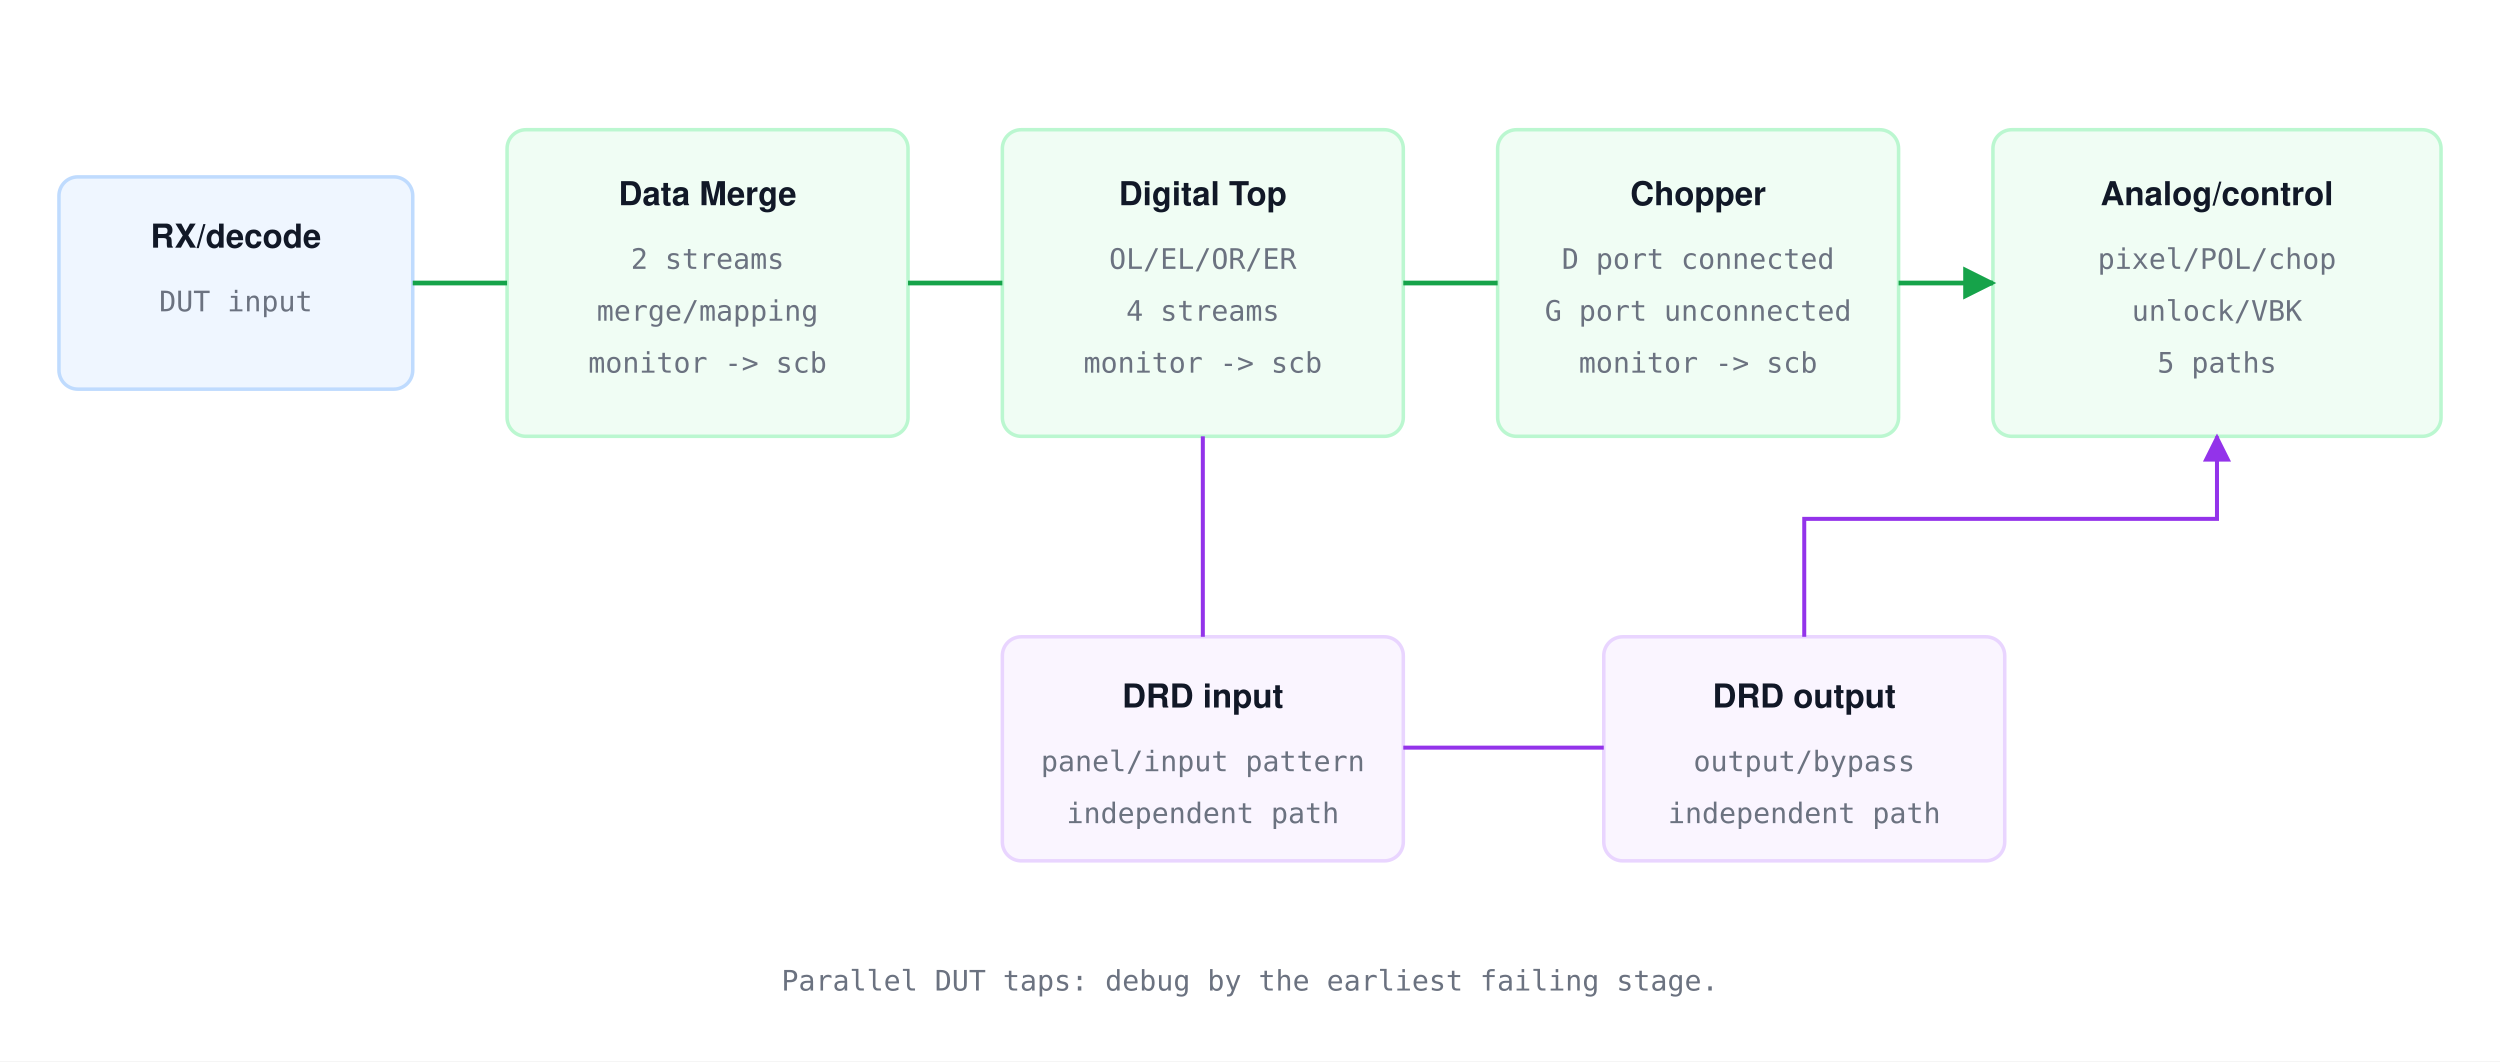
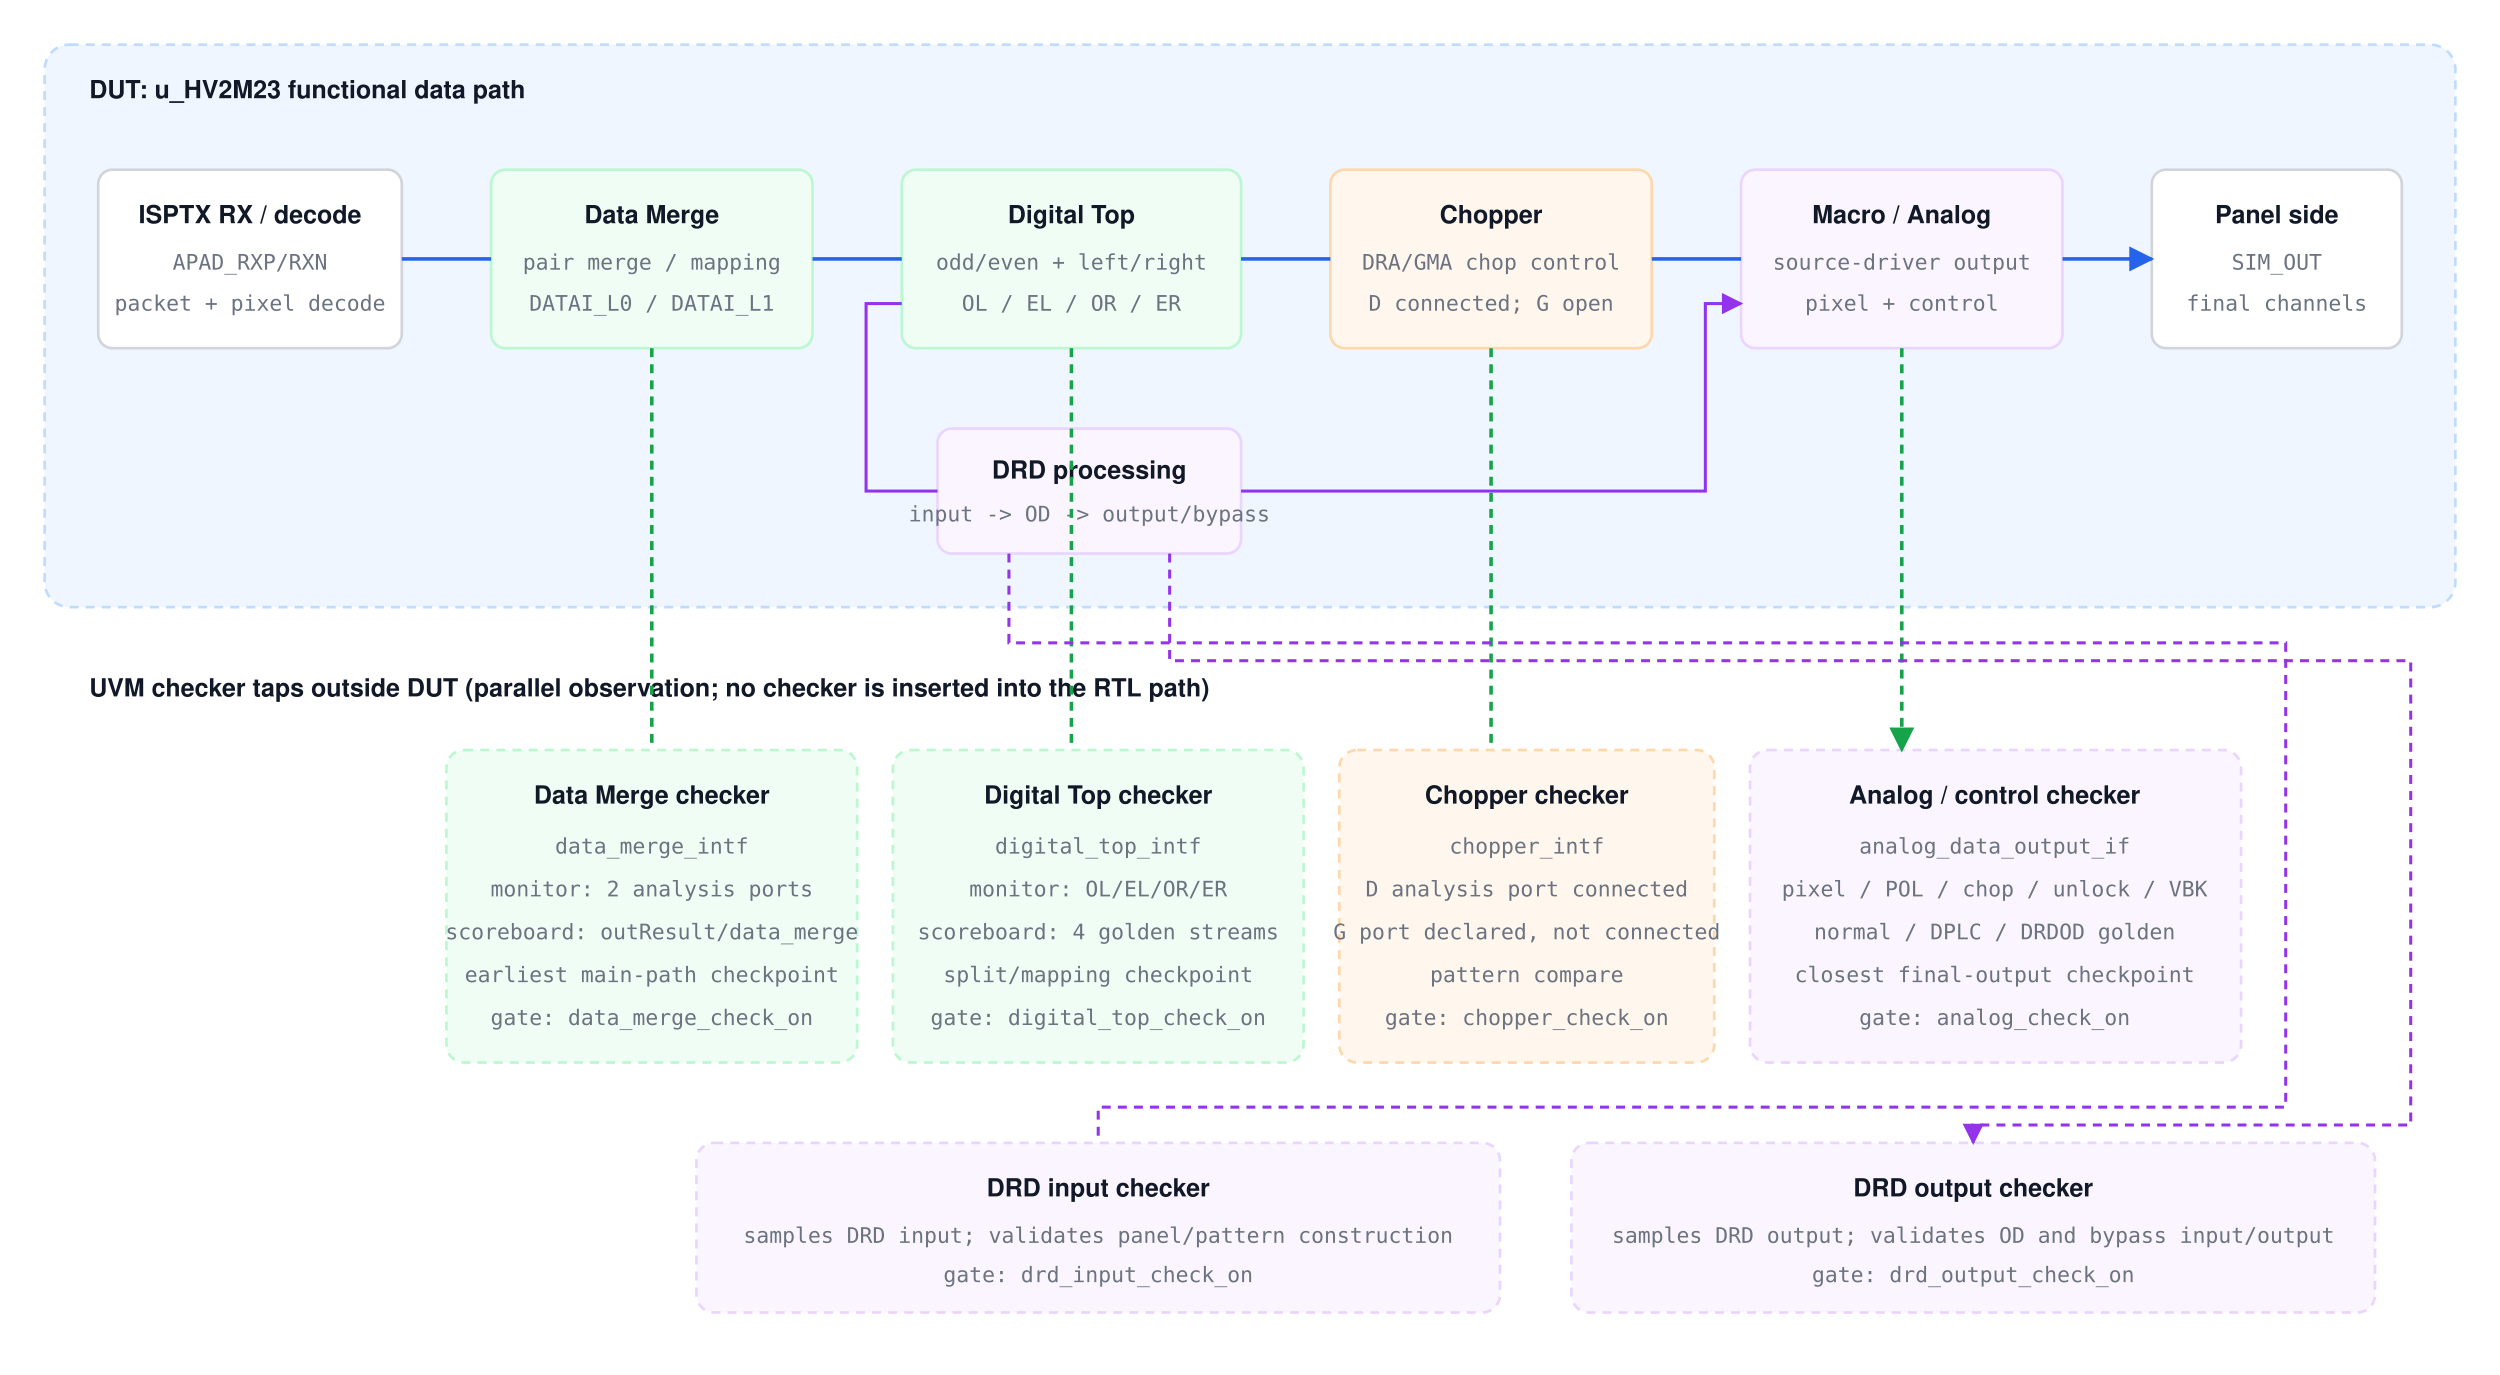
- <svg xmlns="http://www.w3.org/2000/svg" viewBox="0 0 1060 450" role="img" aria-label="Checker positions in the DUT data path">
+ <svg xmlns="http://www.w3.org/2000/svg" viewBox="0 0 1400 770" role="img" aria-label="Checker positions around the DUT data path">
  <style>
      text { font-family: 'Helvetica Neue', Helvetica, Arial, 'PingFang SC', 'Microsoft YaHei', sans-serif; }
      .bg { fill: #ffffff; }
      .box { fill: #ffffff; stroke: #d1d5db; stroke-width: 1.5; }
      .blue { fill: #eff6ff; stroke: #bfdbfe; stroke-width: 1.5; }
      .green { fill: #f0fdf4; stroke: #bbf7d0; stroke-width: 1.5; }
      .amber { fill: #fff7ed; stroke: #fed7aa; stroke-width: 1.5; }
      .purple { fill: #faf5ff; stroke: #e9d5ff; stroke-width: 1.5; }
      .ink { fill: #111827; font-size: 14px; font-weight: 600; }
      .small { fill: #6b7280; font: 12px Consolas, monospace; }
      .arrow { stroke: #2563eb; stroke-width: 2; fill: none; marker-end: url(#arrow-blue); }
      .arrow-green { stroke: #16a34a; stroke-width: 2; fill: none; marker-end: url(#arrow-green); }
      .arrow-orange { stroke: #ea580c; stroke-width: 1.7; fill: none; marker-end: url(#arrow-orange); }
      .arrow-purple { stroke: #9333ea; stroke-width: 1.7; fill: none; marker-end: url(#arrow-purple); }
      .dash { stroke-dasharray: 5 4; }
    </style>
  <defs>
    <marker id="arrow-blue" viewBox="0 0 10 10" refX="9" refY="5" markerWidth="7" markerHeight="7" orient="auto">
      <path d="M0 0 L10 5 L0 10 Z" fill="#2563eb" />
    </marker>
    <marker id="arrow-green" viewBox="0 0 10 10" refX="9" refY="5" markerWidth="7" markerHeight="7" orient="auto">
      <path d="M0 0 L10 5 L0 10 Z" fill="#16a34a" />
    </marker>
    <marker id="arrow-orange" viewBox="0 0 10 10" refX="9" refY="5" markerWidth="7" markerHeight="7" orient="auto">
      <path d="M0 0 L10 5 L0 10 Z" fill="#ea580c" />
    </marker>
    <marker id="arrow-purple" viewBox="0 0 10 10" refX="9" refY="5" markerWidth="7" markerHeight="7" orient="auto">
      <path d="M0 0 L10 5 L0 10 Z" fill="#9333ea" />
    </marker>
  </defs>
-   <rect class="bg" width="1060" height="450" />
-   <rect class="blue" x="25" y="75" width="150" height="90" rx="8" />
-   <text class="ink" x="100" y="105" text-anchor="middle">RX/decode</text>
-   <text class="small" x="100" y="132" text-anchor="middle">DUT input</text>
-   <rect class="green" x="215" y="55" width="170" height="130" rx="8" />
-   <text class="ink" x="300" y="87" text-anchor="middle">Data Merge</text>
-   <text class="small" x="300" y="114" text-anchor="middle">2 streams</text>
-   <text class="small" x="300" y="136" text-anchor="middle">merge/mapping</text>
-   <text class="small" x="300" y="158" text-anchor="middle">monitor -&gt; scb</text>
-   <rect class="green" x="425" y="55" width="170" height="130" rx="8" />
-   <text class="ink" x="510" y="87" text-anchor="middle">Digital Top</text>
-   <text class="small" x="510" y="114" text-anchor="middle">OL/EL/OR/ER</text>
-   <text class="small" x="510" y="136" text-anchor="middle">4 streams</text>
-   <text class="small" x="510" y="158" text-anchor="middle">monitor -&gt; scb</text>
-   <rect class="green" x="635" y="55" width="170" height="130" rx="8" />
-   <text class="ink" x="720" y="87" text-anchor="middle">Chopper</text>
-   <text class="small" x="720" y="114" text-anchor="middle">D port connected</text>
-   <text class="small" x="720" y="136" text-anchor="middle">G port unconnected</text>
-   <text class="small" x="720" y="158" text-anchor="middle">monitor -&gt; scb</text>
-   <rect class="green" x="845" y="55" width="190" height="130" rx="8" />
-   <text class="ink" x="940" y="87" text-anchor="middle">Analog/control</text>
-   <text class="small" x="940" y="114" text-anchor="middle">pixel/POL/chop</text>
-   <text class="small" x="940" y="136" text-anchor="middle">unlock/VBK</text>
-   <text class="small" x="940" y="158" text-anchor="middle">5 paths</text>
-   <path class="arrow-green" d="M175 120 H215 M385 120 H425 M595 120 H635 M805 120 H845" />
-   <rect class="purple" x="425" y="270" width="170" height="95" rx="8" />
-   <text class="ink" x="510" y="300" text-anchor="middle">DRD input</text>
-   <text class="small" x="510" y="327" text-anchor="middle">panel/input pattern</text>
-   <text class="small" x="510" y="349" text-anchor="middle">independent path</text>
-   <rect class="purple" x="680" y="270" width="170" height="95" rx="8" />
-   <text class="ink" x="765" y="300" text-anchor="middle">DRD output</text>
-   <text class="small" x="765" y="327" text-anchor="middle">output/bypass</text>
-   <text class="small" x="765" y="349" text-anchor="middle">independent path</text>
-   <path class="arrow-purple" d="M510 185 V270 M595 317 H680 M765 270 V220 H940 V185" />
-   <text class="small" x="530" y="420" text-anchor="middle">Parallel DUT taps: debug by the earliest failing stage.</text>
+   <rect class="bg" width="1400" height="770" />
+   <rect class="blue dash" x="25" y="25" width="1350" height="315" rx="14" />
+   <text class="ink" x="50" y="55">DUT: u_HV2M23 functional data path</text>
+   <rect class="box" x="55" y="95" width="170" height="100" rx="8" />
+   <text class="ink" x="140" y="125" text-anchor="middle">ISPTX RX / decode</text>
+   <text class="small" x="140" y="151" text-anchor="middle">APAD_RXP/RXN</text>
+   <text class="small" x="140" y="174" text-anchor="middle">packet + pixel decode</text>
+   <rect class="green" x="275" y="95" width="180" height="100" rx="8" />
+   <text class="ink" x="365" y="125" text-anchor="middle">Data Merge</text>
+   <text class="small" x="365" y="151" text-anchor="middle">pair merge / mapping</text>
+   <text class="small" x="365" y="174" text-anchor="middle">DATAI_L0 / DATAI_L1</text>
+   <rect class="green" x="505" y="95" width="190" height="100" rx="8" />
+   <text class="ink" x="600" y="125" text-anchor="middle">Digital Top</text>
+   <text class="small" x="600" y="151" text-anchor="middle">odd/even + left/right</text>
+   <text class="small" x="600" y="174" text-anchor="middle">OL / EL / OR / ER</text>
+   <rect class="amber" x="745" y="95" width="180" height="100" rx="8" />
+   <text class="ink" x="835" y="125" text-anchor="middle">Chopper</text>
+   <text class="small" x="835" y="151" text-anchor="middle">DRA/GMA chop control</text>
+   <text class="small" x="835" y="174" text-anchor="middle">D connected; G open</text>
+   <rect class="purple" x="975" y="95" width="180" height="100" rx="8" />
+   <text class="ink" x="1065" y="125" text-anchor="middle">Macro / Analog</text>
+   <text class="small" x="1065" y="151" text-anchor="middle">source-driver output</text>
+   <text class="small" x="1065" y="174" text-anchor="middle">pixel + control</text>
+   <rect class="box" x="1205" y="95" width="140" height="100" rx="8" />
+   <text class="ink" x="1275" y="125" text-anchor="middle">Panel side</text>
+   <text class="small" x="1275" y="151" text-anchor="middle">SIM_OUT</text>
+   <text class="small" x="1275" y="174" text-anchor="middle">final channels</text>
+   <path class="arrow" d="M225 145 H275 M455 145 H505 M695 145 H745 M925 145 H975 M1155 145 H1205" />
+   <rect class="purple" x="525" y="240" width="170" height="70" rx="8" />
+   <text class="ink" x="610" y="268" text-anchor="middle">DRD processing</text>
+   <text class="small" x="610" y="292" text-anchor="middle">input -&gt; OD -&gt; output/bypass</text>
+   <path class="arrow-purple" d="M505 170 H485 V275 H525 M695 275 H955 V170 H975" />
+   <text class="ink" x="50" y="390">UVM checker taps outside DUT (parallel observation; no checker is inserted into the RTL path)</text>
+   <rect class="green dash" x="250" y="420" width="230" height="175" rx="10" />
+   <text class="ink" x="365" y="450" text-anchor="middle">Data Merge checker</text>
+   <text class="small" x="365" y="478" text-anchor="middle">data_merge_intf</text>
+   <text class="small" x="365" y="502" text-anchor="middle">monitor: 2 analysis ports</text>
+   <text class="small" x="365" y="526" text-anchor="middle">scoreboard: outResult/data_merge</text>
+   <text class="small" x="365" y="550" text-anchor="middle">earliest main-path checkpoint</text>
+   <text class="small" x="365" y="574" text-anchor="middle">gate: data_merge_check_on</text>
+   <rect class="green dash" x="500" y="420" width="230" height="175" rx="10" />
+   <text class="ink" x="615" y="450" text-anchor="middle">Digital Top checker</text>
+   <text class="small" x="615" y="478" text-anchor="middle">digital_top_intf</text>
+   <text class="small" x="615" y="502" text-anchor="middle">monitor: OL/EL/OR/ER</text>
+   <text class="small" x="615" y="526" text-anchor="middle">scoreboard: 4 golden streams</text>
+   <text class="small" x="615" y="550" text-anchor="middle">split/mapping checkpoint</text>
+   <text class="small" x="615" y="574" text-anchor="middle">gate: digital_top_check_on</text>
+   <rect class="amber dash" x="750" y="420" width="210" height="175" rx="10" />
+   <text class="ink" x="855" y="450" text-anchor="middle">Chopper checker</text>
+   <text class="small" x="855" y="478" text-anchor="middle">chopper_intf</text>
+   <text class="small" x="855" y="502" text-anchor="middle">D analysis port connected</text>
+   <text class="small" x="855" y="526" text-anchor="middle">G port declared, not connected</text>
+   <text class="small" x="855" y="550" text-anchor="middle">pattern compare</text>
+   <text class="small" x="855" y="574" text-anchor="middle">gate: chopper_check_on</text>
+   <rect class="purple dash" x="980" y="420" width="275" height="175" rx="10" />
+   <text class="ink" x="1117" y="450" text-anchor="middle">Analog / control checker</text>
+   <text class="small" x="1117" y="478" text-anchor="middle">analog_data_output_if</text>
+   <text class="small" x="1117" y="502" text-anchor="middle">pixel / POL / chop / unlock / VBK</text>
+   <text class="small" x="1117" y="526" text-anchor="middle">normal / DPLC / DRDOD golden</text>
+   <text class="small" x="1117" y="550" text-anchor="middle">closest final-output checkpoint</text>
+   <text class="small" x="1117" y="574" text-anchor="middle">gate: analog_check_on</text>
+   <path class="arrow-green dash" d="M365 195 V420 M600 195 V420 M835 195 V420 M1065 195 V420" />
+   <rect class="purple dash" x="390" y="640" width="450" height="95" rx="10" />
+   <text class="ink" x="615" y="670" text-anchor="middle">DRD input checker</text>
+   <text class="small" x="615" y="696" text-anchor="middle">samples DRD input; validates panel/pattern construction</text>
+   <text class="small" x="615" y="718" text-anchor="middle">gate: drd_input_check_on</text>
+   <rect class="purple dash" x="880" y="640" width="450" height="95" rx="10" />
+   <text class="ink" x="1105" y="670" text-anchor="middle">DRD output checker</text>
+   <text class="small" x="1105" y="696" text-anchor="middle">samples DRD output; validates OD and bypass input/output</text>
+   <text class="small" x="1105" y="718" text-anchor="middle">gate: drd_output_check_on</text>
+   <path class="arrow-purple dash" d="M565 310 V360 H1280 V620 H615 V640 M655 310 V370 H1350 V630 H1105 V640" />
</svg>
